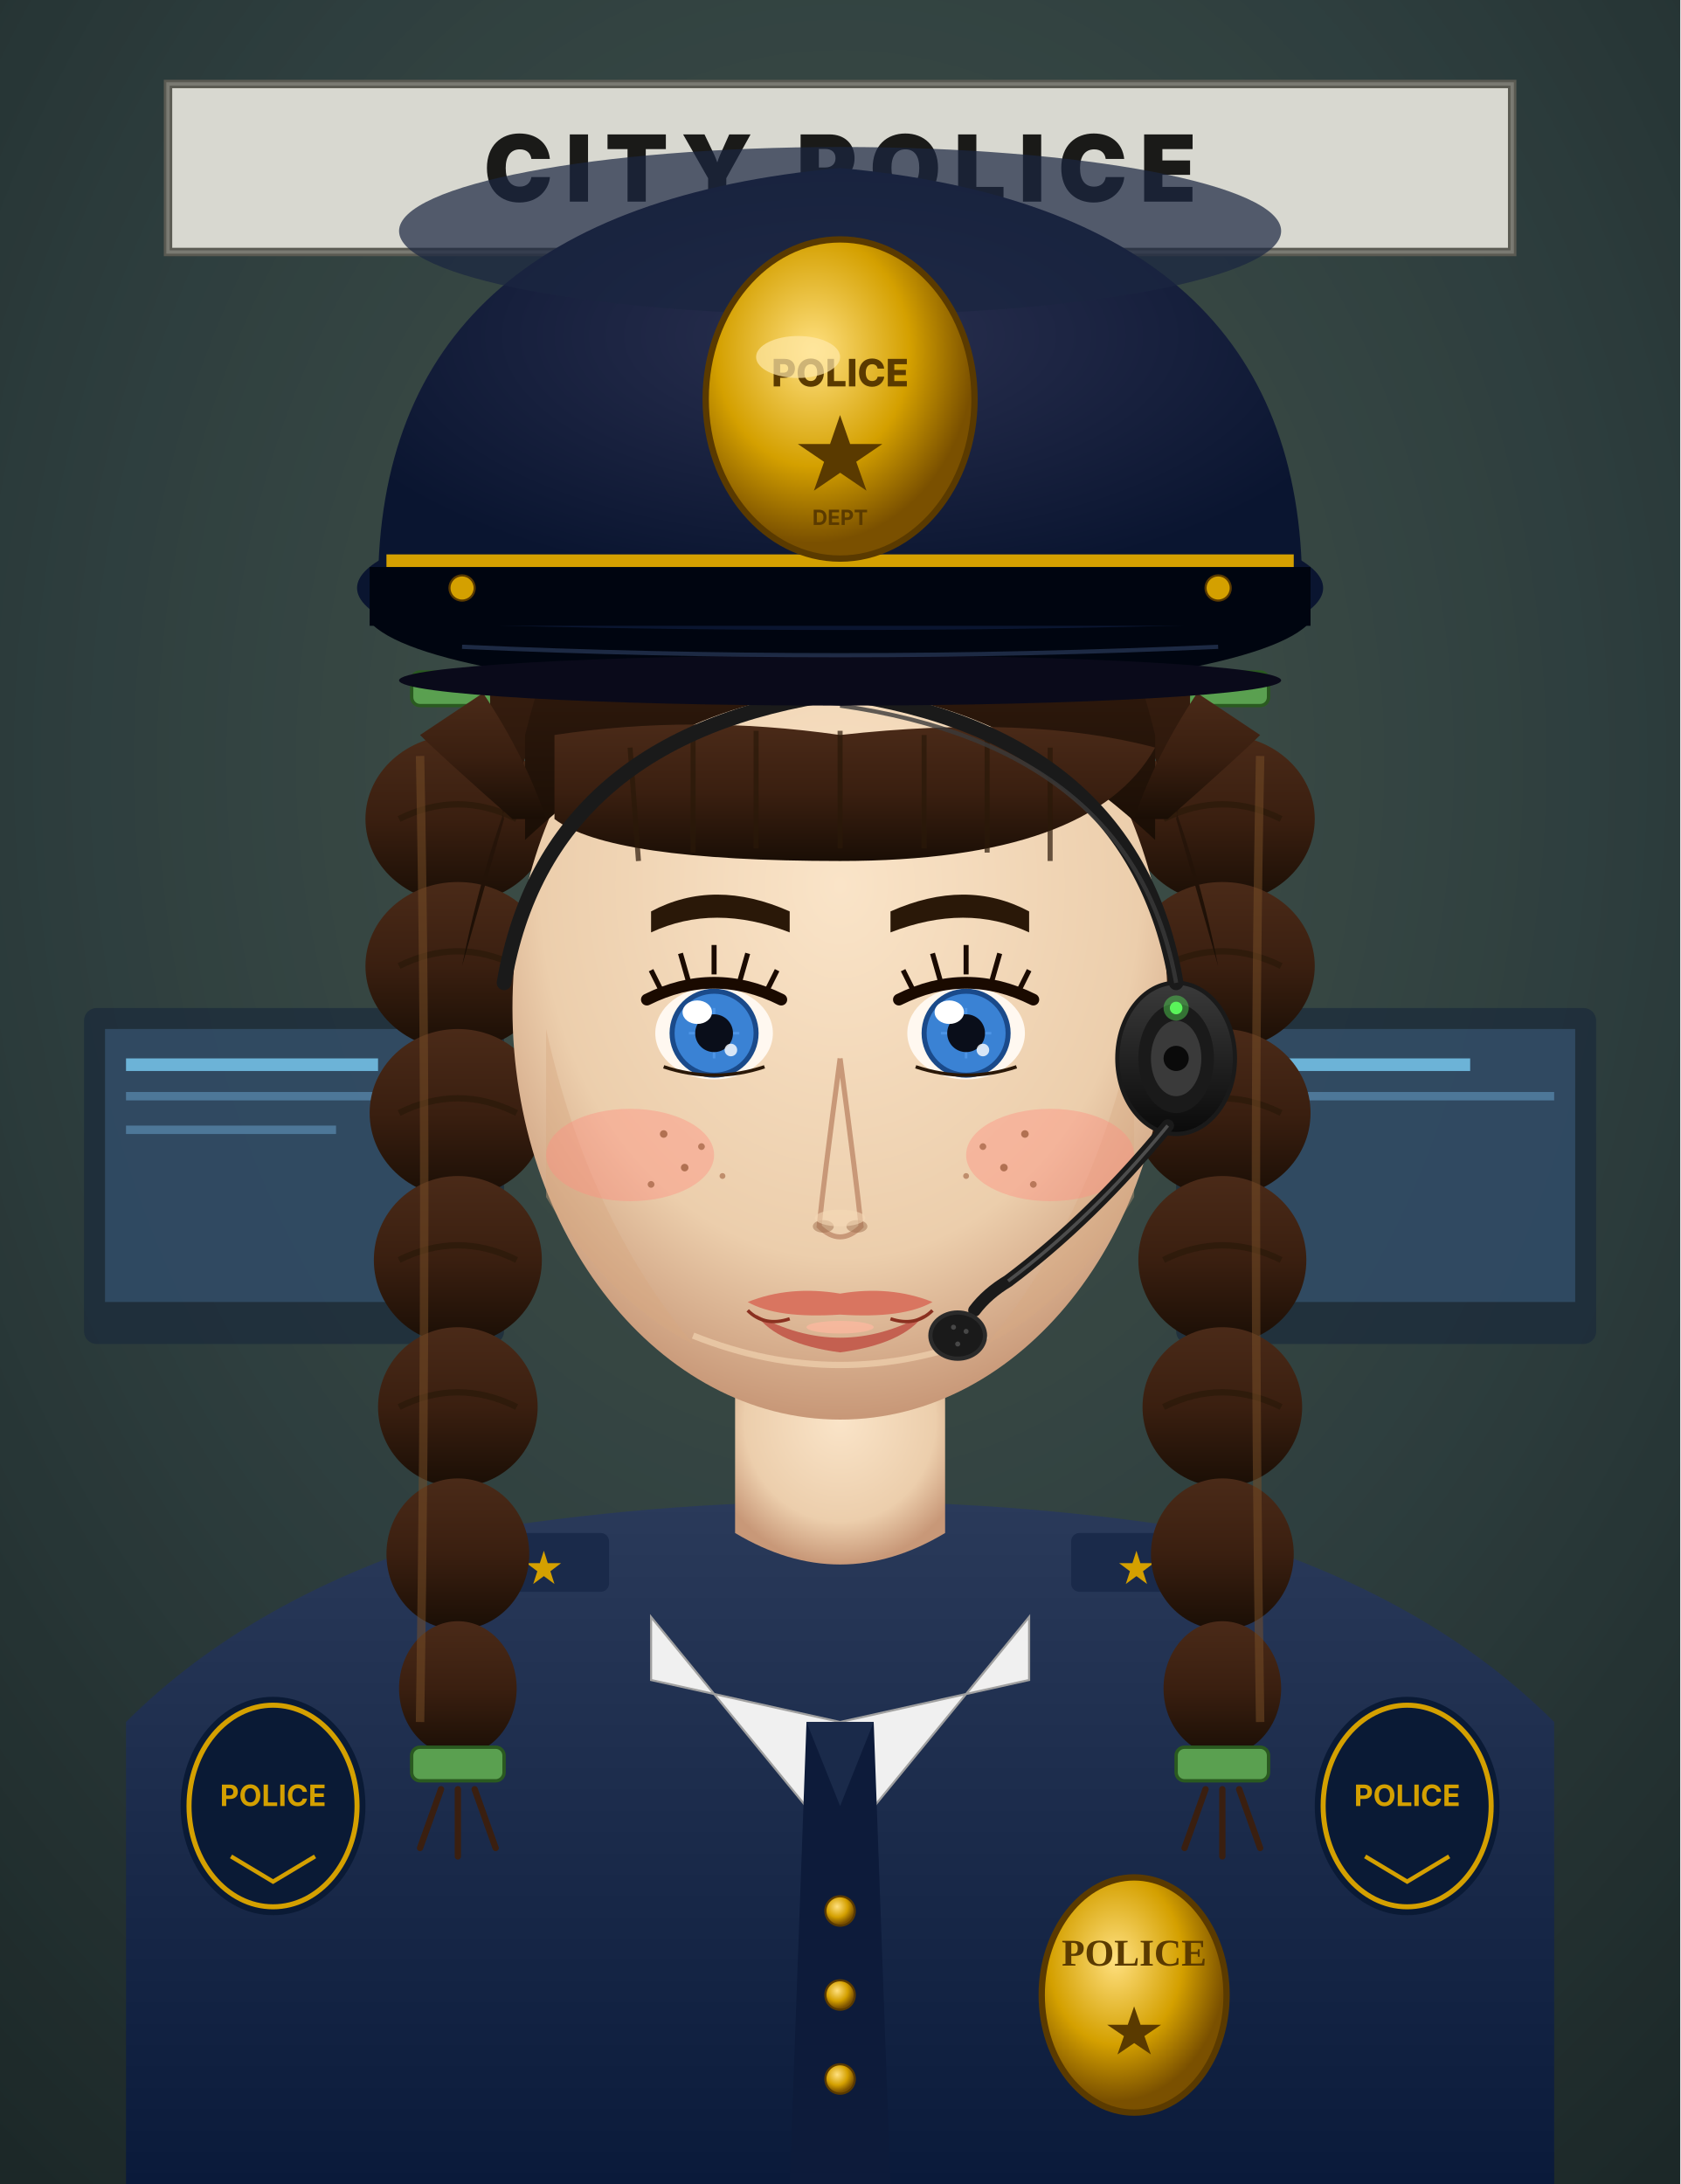
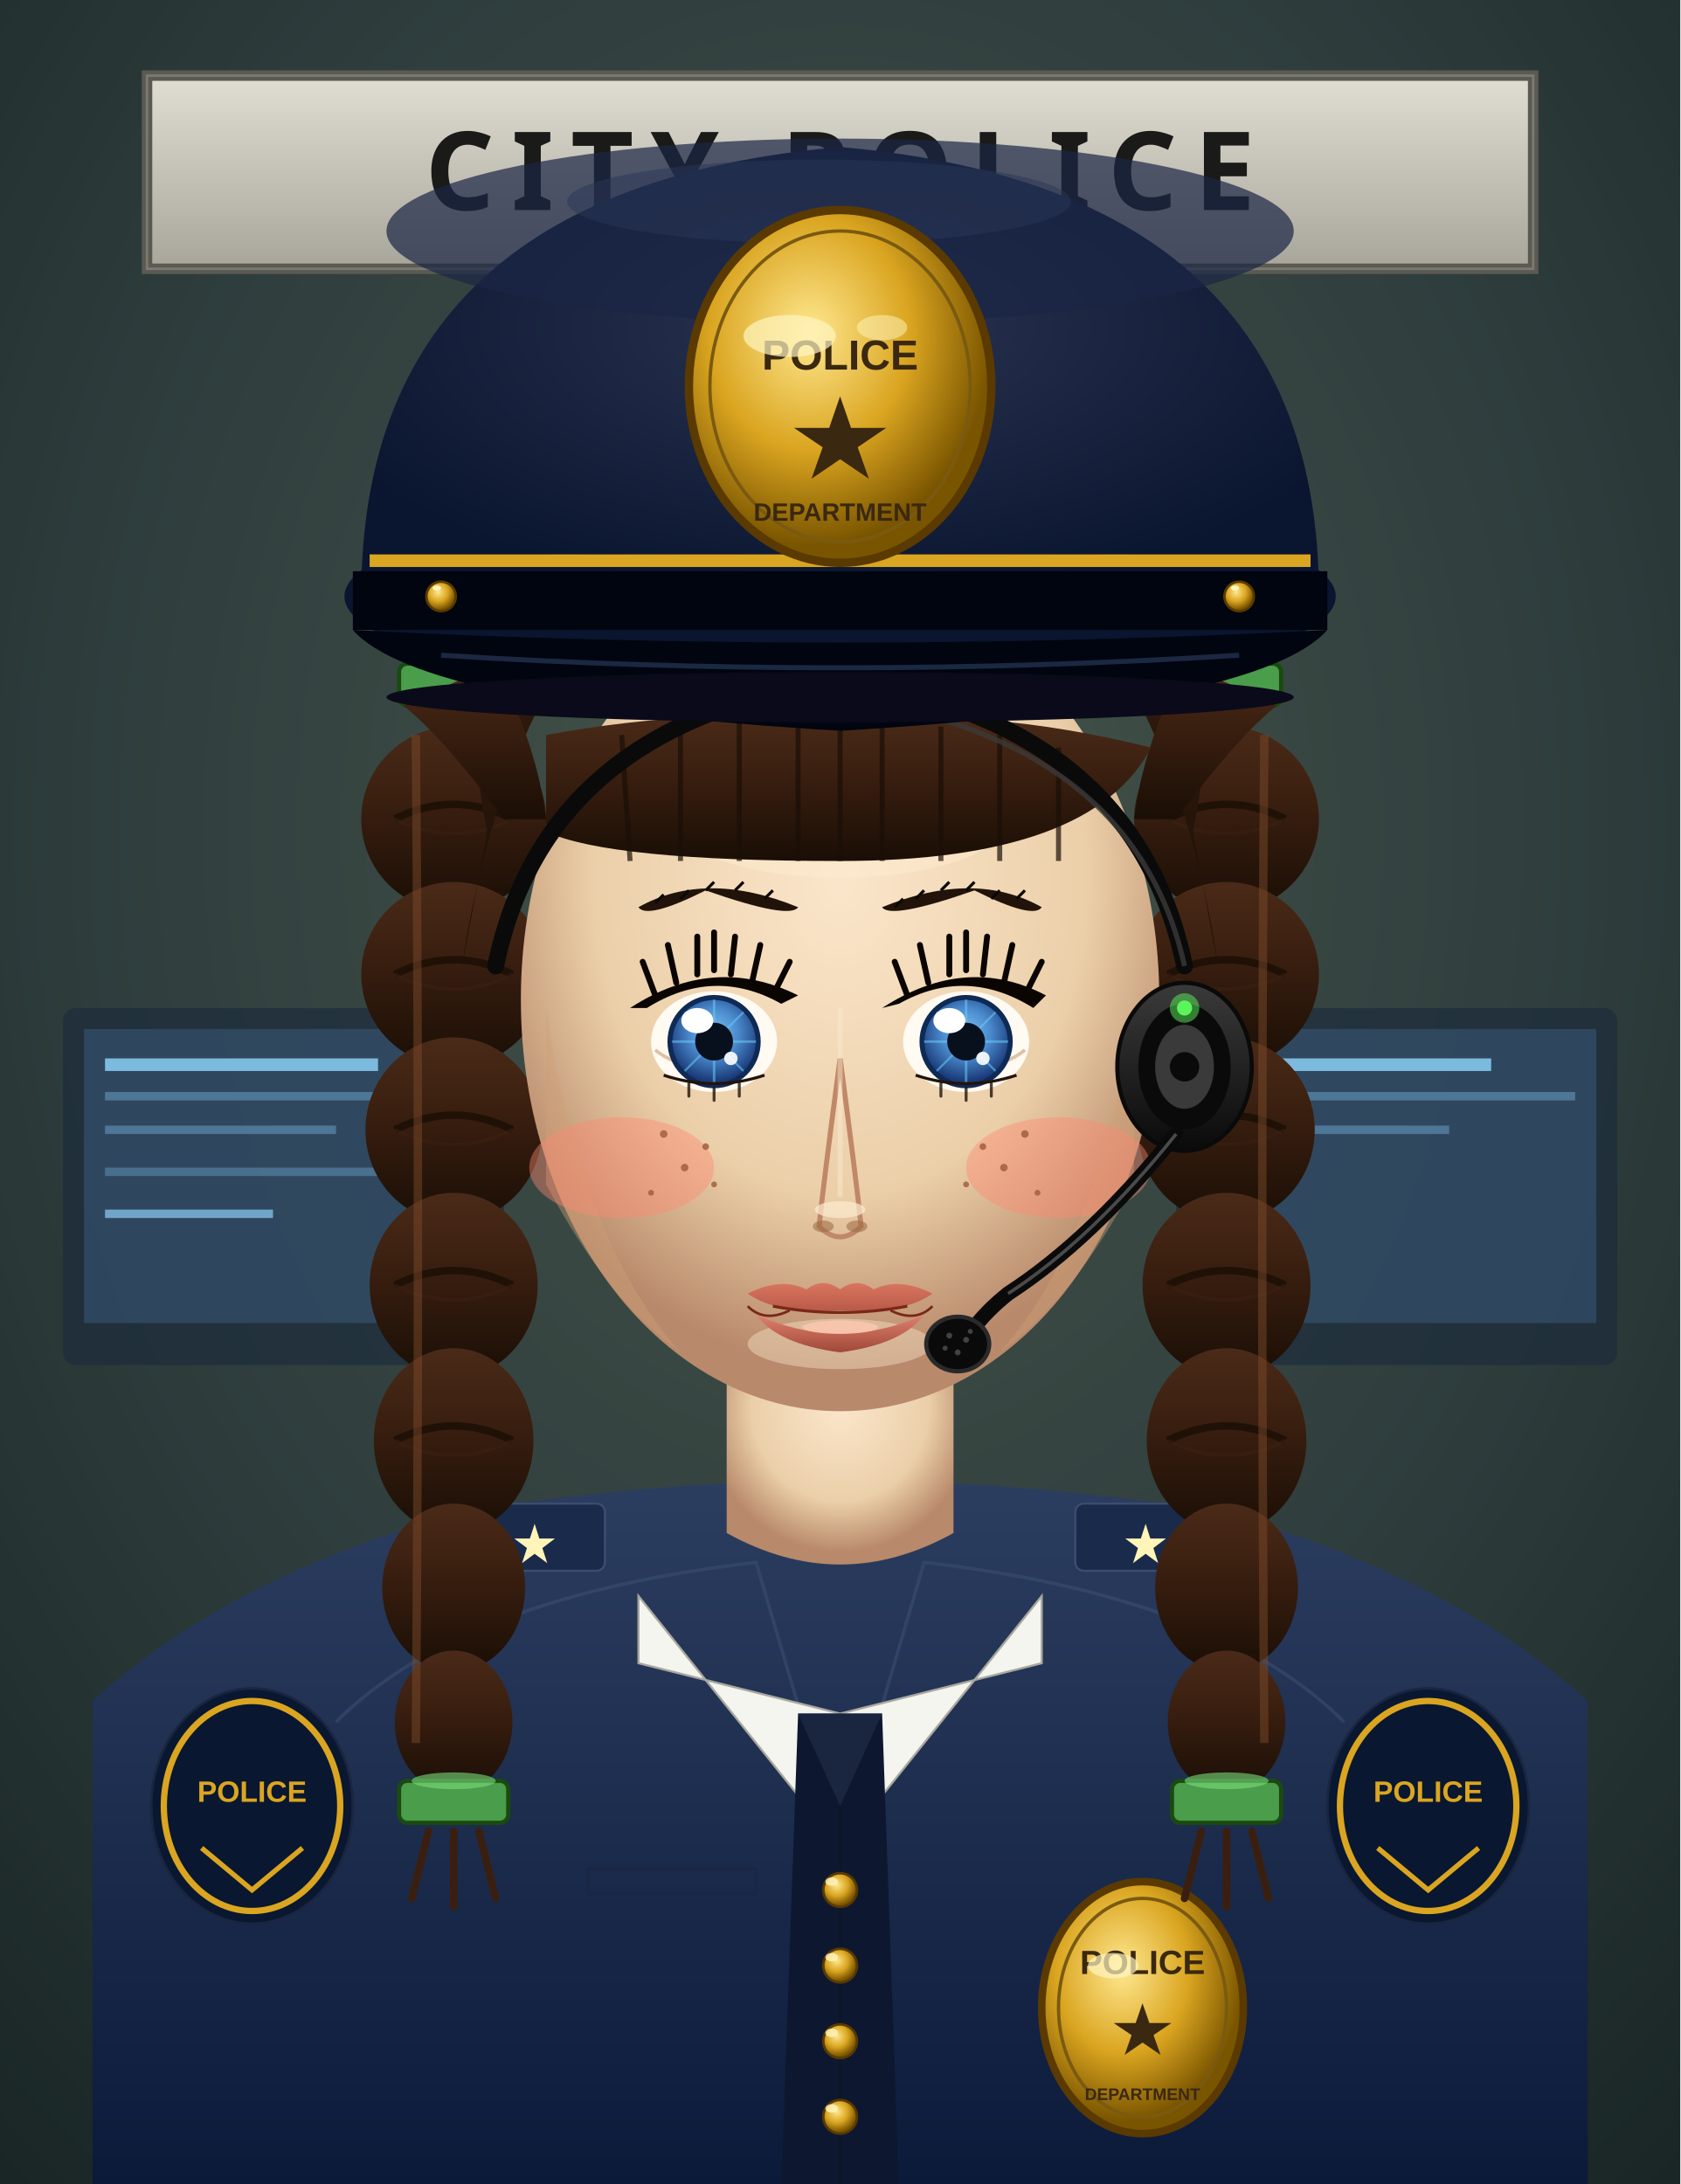
<svg xmlns="http://www.w3.org/2000/svg" viewBox="0 0 400 520" preserveAspectRatio="xMidYMid meet">
  <defs>
-     <radialGradient id="bgHayun" cx="50%" cy="35%" r="80%">
-       <stop offset="0%" stop-color="#4a5a4a" />
-       <stop offset="55%" stop-color="#2a3a3a" />
-       <stop offset="100%" stop-color="#101a1a" />
-     </radialGradient>
-     <radialGradient id="skinHayun" cx="50%" cy="35%" r="65%">
-       <stop offset="0%" stop-color="#fae4c8" />
-       <stop offset="70%" stop-color="#ecceac" />
-       <stop offset="100%" stop-color="#c89878" />
-     </radialGradient>
-     <linearGradient id="hairHayun" x1="0" y1="0" x2="0" y2="1">
+     <radialGradient id="bg" cx="50%" cy="38%" r="80%">
+       <stop offset="0%" stop-color="#4a584a" />
+       <stop offset="55%" stop-color="#2a3838" />
+       <stop offset="100%" stop-color="#0e1818" />
+     </radialGradient>
+     <linearGradient id="signGrad" x1="0" y1="0" x2="0" y2="1">
+       <stop offset="0%" stop-color="#e0ddd2" />
+       <stop offset="100%" stop-color="#a8a59a" />
+     </linearGradient>
+     <radialGradient id="skin" cx="50%" cy="35%" r="60%">
+       <stop offset="0%" stop-color="#fbe6cb" />
+       <stop offset="65%" stop-color="#ebcfa9" />
+       <stop offset="100%" stop-color="#b8896a" />
+     </radialGradient>
+     <linearGradient id="hair" x1="0" y1="0" x2="0" y2="1">
      <stop offset="0%" stop-color="#4a2a18" />
-       <stop offset="50%" stop-color="#3a1f10" />
+       <stop offset="40%" stop-color="#3a1f10" />
      <stop offset="100%" stop-color="#1a0e05" />
    </linearGradient>
-     <linearGradient id="hairHiH" x1="0" y1="0" x2="0" y2="1">
-       <stop offset="0%" stop-color="#8a5a28" stop-opacity="0.8" />
+     <radialGradient id="hairShine" cx="50%" cy="20%" r="50%">
+       <stop offset="0%" stop-color="#8a5028" stop-opacity="0.85" />
      <stop offset="100%" stop-color="#4a2a18" stop-opacity="0" />
-     </linearGradient>
-     <linearGradient id="uniformHayun" x1="0" y1="0" x2="0" y2="1">
-       <stop offset="0%" stop-color="#2a3a5a" />
-       <stop offset="100%" stop-color="#0a1a3a" />
-     </linearGradient>
-     <radialGradient id="capHayun" cx="50%" cy="40%" r="60%">
-       <stop offset="0%" stop-color="#2a3050" />
+     </radialGradient>
+     <linearGradient id="uniform" x1="0" y1="0" x2="0" y2="1">
+       <stop offset="0%" stop-color="#2c3e60" />
+       <stop offset="100%" stop-color="#0c1a3a" />
+     </linearGradient>
+     <radialGradient id="cap" cx="50%" cy="40%" r="60%">
+       <stop offset="0%" stop-color="#2a3450" />
      <stop offset="100%" stop-color="#0a1530" />
    </radialGradient>
-     <radialGradient id="goldBadgeH" cx="40%" cy="35%" r="60%">
-       <stop offset="0%" stop-color="#ffe080" />
-       <stop offset="60%" stop-color="#d4a000" />
-       <stop offset="100%" stop-color="#7a5000" />
-     </radialGradient>
-     <linearGradient id="headsetGrad" x1="0" y1="0" x2="0" y2="1">
+     <radialGradient id="gold" cx="40%" cy="35%" r="60%">
+       <stop offset="0%" stop-color="#ffe890" />
+       <stop offset="55%" stop-color="#daa520" />
+       <stop offset="100%" stop-color="#7a5500" />
+     </radialGradient>
+     <radialGradient id="irisBlue" cx="50%" cy="40%" r="55%">
+       <stop offset="0%" stop-color="#7ac0f0" />
+       <stop offset="50%" stop-color="#4a8acd" />
+       <stop offset="100%" stop-color="#1a3a78" />
+     </radialGradient>
+     <linearGradient id="lipUpper" x1="0" y1="0" x2="0" y2="1">
+       <stop offset="0%" stop-color="#d97560" />
+       <stop offset="100%" stop-color="#b85a48" />
+     </linearGradient>
+     <linearGradient id="lipLower" x1="0" y1="0" x2="0" y2="1">
+       <stop offset="0%" stop-color="#e08070" />
+       <stop offset="100%" stop-color="#a04838" />
+     </linearGradient>
+     <linearGradient id="headset" x1="0" y1="0" x2="0" y2="1">
      <stop offset="0%" stop-color="#3a3a3a" />
      <stop offset="100%" stop-color="#0a0a0a" />
    </linearGradient>
  </defs>
-   <rect width="400" height="520" fill="url(#bgHayun)" />
-   <rect x="0" y="0" width="400" height="520" fill="#3a4a4a" opacity="0.3" />
-   <rect x="40" y="20" width="320" height="40" fill="#d8d8d0" stroke="#5a5a52" stroke-width="2" />
-   <rect x="40" y="20" width="320" height="40" fill="none" stroke="#7a7a72" stroke-width="0.8" />
-   <text x="200" y="48" text-anchor="middle" font-family="Inter, sans-serif" font-size="22" font-weight="900" fill="#1a1a18" letter-spacing="3">CITY POLICE</text>
-   <rect x="20" y="240" width="100" height="80" fill="#1a2a3a" rx="3" opacity="0.7" />
-   <rect x="25" y="245" width="90" height="65" fill="#3a5a7a" opacity="0.6" />
-   <rect x="30" y="252" width="60" height="3" fill="#7acdf5" opacity="0.8" />
-   <rect x="30" y="260" width="80" height="2" fill="#5a8aaf" opacity="0.7" />
-   <rect x="30" y="268" width="50" height="2" fill="#5a8aaf" opacity="0.7" />
-   <rect x="280" y="240" width="100" height="80" fill="#1a2a3a" rx="3" opacity="0.7" />
-   <rect x="285" y="245" width="90" height="65" fill="#3a5a7a" opacity="0.6" />
-   <rect x="290" y="252" width="60" height="3" fill="#7acdf5" opacity="0.8" />
-   <rect x="290" y="260" width="80" height="2" fill="#5a8aaf" opacity="0.7" />
-   <path d="M 30 520 L 30 410 Q 60 380, 110 365 Q 200 350, 290 365 Q 340 380, 370 410 L 370 520 Z" fill="url(#uniformHayun)" />
-   <ellipse cx="65" cy="430" rx="22" ry="26" fill="#0a1a35" />
-   <ellipse cx="65" cy="430" rx="20" ry="24" fill="none" stroke="#d4a000" stroke-width="1.2" />
-   <text x="65" y="430" text-anchor="middle" font-family="Inter, sans-serif" font-size="7" font-weight="700" fill="#d4a000">POLICE</text>
-   <path d="M 55 442 L 65 448 L 75 442" stroke="#d4a000" stroke-width="1" fill="none" />
-   <ellipse cx="335" cy="430" rx="22" ry="26" fill="#0a1a35" />
-   <ellipse cx="335" cy="430" rx="20" ry="24" fill="none" stroke="#d4a000" stroke-width="1.2" />
-   <text x="335" y="430" text-anchor="middle" font-family="Inter, sans-serif" font-size="7" font-weight="700" fill="#d4a000">POLICE</text>
-   <path d="M 325 442 L 335 448 L 345 442" stroke="#d4a000" stroke-width="1" fill="none" />
-   <rect x="105" y="365" width="40" height="14" fill="#1a2a4a" rx="2" />
-   <text x="125" y="377" text-anchor="middle" font-size="11" fill="#d4a000">★★</text>
-   <rect x="255" y="365" width="40" height="14" fill="#1a2a4a" rx="2" />
-   <text x="275" y="377" text-anchor="middle" font-size="11" fill="#d4a000">★★</text>
-   <path d="M 155 385 L 200 440 L 245 385 L 245 400 L 200 410 L 155 400 Z" fill="#f0f0f0" stroke="#a0a0a0" stroke-width="0.5" />
-   <path d="M 192 410 L 188 520 L 212 520 L 208 410 Z" fill="#0d1b3a" />
-   <path d="M 192 410 L 200 430 L 208 410 Z" fill="#1a2a4a" />
-   <ellipse cx="270" cy="475" rx="22" ry="28" fill="url(#goldBadgeH)" stroke="#5a3a00" stroke-width="1.5" />
-   <text x="270" y="468" text-anchor="middle" font-size="9" font-weight="800" fill="#5a3a00">POLICE</text>
-   <text x="270" y="488" text-anchor="middle" font-size="14" font-weight="900" fill="#5a3a00">★</text>
-   <circle cx="200" cy="455" r="3.5" fill="url(#goldBadgeH)" stroke="#5a3a00" stroke-width="0.5" />
-   <circle cx="200" cy="475" r="3.5" fill="url(#goldBadgeH)" stroke="#5a3a00" stroke-width="0.5" />
-   <circle cx="200" cy="495" r="3.5" fill="url(#goldBadgeH)" stroke="#5a3a00" stroke-width="0.5" />
-   <rect x="98" y="160" width="22" height="8" fill="#5aa050" stroke="#2a5a20" stroke-width="0.8" rx="2" />
+   <rect width="400" height="520" fill="url(#bg)" />
+   <rect width="400" height="520" fill="#3a4a4a" opacity="0.25" />
+   <rect x="35" y="18" width="330" height="46" fill="url(#signGrad)" stroke="#5a5a52" stroke-width="2.5" />
+   <rect x="35" y="18" width="330" height="46" fill="none" stroke="#7a7a72" stroke-width="0.6" />
+   <text x="200" y="50" text-anchor="middle" font-family="Arial Black, sans-serif" font-size="26" font-weight="900" fill="#1a1a18" letter-spacing="4">CITY POLICE</text>
+   <rect x="15" y="240" width="105" height="85" fill="#1a2a3a" rx="3" opacity="0.65" />
+   <rect x="20" y="245" width="95" height="70" fill="#3a5a7a" opacity="0.55" />
+   <rect x="25" y="252" width="65" height="3" fill="#8acef5" opacity="0.85" />
+   <rect x="25" y="260" width="85" height="2" fill="#5a8aaf" opacity="0.7" />
+   <rect x="25" y="268" width="55" height="2" fill="#5a8aaf" opacity="0.7" />
+   <rect x="25" y="278" width="75" height="2" fill="#5a8aaf" opacity="0.6" />
+   <rect x="25" y="288" width="40" height="2" fill="#8acef5" opacity="0.7" />
+   <rect x="280" y="240" width="105" height="85" fill="#1a2a3a" rx="3" opacity="0.65" />
+   <rect x="285" y="245" width="95" height="70" fill="#3a5a7a" opacity="0.55" />
+   <rect x="290" y="252" width="65" height="3" fill="#8acef5" opacity="0.85" />
+   <rect x="290" y="260" width="85" height="2" fill="#5a8aaf" opacity="0.7" />
+   <rect x="290" y="268" width="55" height="2" fill="#5a8aaf" opacity="0.7" />
+   <path d="M 22 520 L 22 405 Q 55 375, 110 360 Q 200 345, 290 360 Q 345 375, 378 405 L 378 520 Z" fill="url(#uniform)" />
+   <path d="M 80 410 Q 110 380, 180 372 L 200 440 L 220 372 Q 290 380, 320 410" fill="none" stroke="#3a4d70" stroke-width="0.8" opacity="0.6" />
+   <rect x="100" y="358" width="44" height="16" fill="#1a2a4a" rx="2" stroke="#3a4d70" stroke-width="0.5" />
+   <text x="122" y="372" text-anchor="middle" font-size="13" fill="#fff5b8">★★</text>
+   <rect x="256" y="358" width="44" height="16" fill="#1a2a4a" rx="2" stroke="#3a4d70" stroke-width="0.5" />
+   <text x="278" y="372" text-anchor="middle" font-size="13" fill="#fff5b8">★★</text>
+   <ellipse cx="60" cy="430" rx="24" ry="28" fill="#0a1730" stroke="#1a2540" stroke-width="0.6" />
+   <ellipse cx="60" cy="430" rx="21" ry="25" fill="none" stroke="#daa520" stroke-width="1.5" />
+   <text x="60" y="429" text-anchor="middle" font-family="Arial, sans-serif" font-size="7" font-weight="800" fill="#daa520">POLICE</text>
+   <path d="M 48 440 L 60 450 L 72 440" stroke="#daa520" stroke-width="1.2" fill="none" />
+   <ellipse cx="340" cy="430" rx="24" ry="28" fill="#0a1730" stroke="#1a2540" stroke-width="0.6" />
+   <ellipse cx="340" cy="430" rx="21" ry="25" fill="none" stroke="#daa520" stroke-width="1.5" />
+   <text x="340" y="429" text-anchor="middle" font-family="Arial, sans-serif" font-size="7" font-weight="800" fill="#daa520">POLICE</text>
+   <path d="M 328 440 L 340 450 L 352 440" stroke="#daa520" stroke-width="1.2" fill="none" />
+   <path d="M 152 380 L 200 440 L 248 380 L 248 396 L 200 408 L 152 396 Z" fill="#f5f5f0" stroke="#a8a8a0" stroke-width="0.5" />
+   <path d="M 190 408 L 186 520 L 214 520 L 210 408 Z" fill="#0d1830" />
+   <path d="M 190 408 L 200 430 L 210 408 Z" fill="#1a2540" />
+   <line x1="200" y1="430" x2="200" y2="520" stroke="#0a1525" stroke-width="0.6" opacity="0.7" />
+   <ellipse cx="272" cy="478" rx="24" ry="30" fill="url(#gold)" stroke="#5a3a00" stroke-width="1.8" />
+   <ellipse cx="272" cy="478" rx="20" ry="26" fill="none" stroke="#7a5a10" stroke-width="0.8" />
+   <text x="272" y="470" text-anchor="middle" font-family="Arial, sans-serif" font-size="8" font-weight="900" fill="#3a2810">POLICE</text>
+   <text x="272" y="488" text-anchor="middle" font-size="15" font-weight="900" fill="#3a2810">★</text>
+   <text x="272" y="500" text-anchor="middle" font-family="Arial, sans-serif" font-size="4" font-weight="700" fill="#3a2810">DEPARTMENT</text>
+   <ellipse cx="265" cy="468" rx="6" ry="3" fill="#fff5c0" opacity="0.7" />
+   <circle cx="200" cy="450" r="4" fill="url(#gold)" stroke="#5a3a00" stroke-width="0.6" />
+   <circle cx="200" cy="468" r="4" fill="url(#gold)" stroke="#5a3a00" stroke-width="0.6" />
+   <circle cx="200" cy="486" r="4" fill="url(#gold)" stroke="#5a3a00" stroke-width="0.6" />
+   <circle cx="200" cy="504" r="4" fill="url(#gold)" stroke="#5a3a00" stroke-width="0.6" />
+   <ellipse cx="198" cy="448" rx="1.5" ry="1" fill="#fff5c0" opacity="0.8" />
+   <ellipse cx="198" cy="466" rx="1.5" ry="1" fill="#fff5c0" opacity="0.8" />
+   <ellipse cx="198" cy="484" rx="1.5" ry="1" fill="#fff5c0" opacity="0.8" />
+   <ellipse cx="198" cy="502" rx="1.5" ry="1" fill="#fff5c0" opacity="0.8" />
+   <rect x="140" y="445" width="40" height="6" fill="none" stroke="#1a2540" stroke-width="0.8" opacity="0.6" />
+   <rect x="95" y="158" width="26" height="10" fill="#4a9d4a" stroke="#1a4a10" stroke-width="1" rx="2" />
+   <ellipse cx="108" cy="158" rx="10" ry="2" fill="#7adc7a" opacity="0.6" />
  <g>
-     <ellipse cx="109" cy="195" rx="22" ry="20" fill="url(#hairHayun)" />
-     <path d="M 95 195 Q 109 188, 123 195" stroke="#2a1808" stroke-width="1.5" fill="none" opacity="0.7" />
-     <ellipse cx="109" cy="230" rx="22" ry="20" fill="url(#hairHayun)" />
-     <path d="M 95 230 Q 109 223, 123 230" stroke="#2a1808" stroke-width="1.5" fill="none" opacity="0.7" />
-     <ellipse cx="109" cy="265" rx="21" ry="20" fill="url(#hairHayun)" />
-     <path d="M 95 265 Q 109 258, 123 265" stroke="#2a1808" stroke-width="1.5" fill="none" opacity="0.7" />
-     <ellipse cx="109" cy="300" rx="20" ry="20" fill="url(#hairHayun)" />
-     <path d="M 95 300 Q 109 293, 123 300" stroke="#2a1808" stroke-width="1.5" fill="none" opacity="0.7" />
-     <ellipse cx="109" cy="335" rx="19" ry="19" fill="url(#hairHayun)" />
-     <path d="M 95 335 Q 109 328, 123 335" stroke="#2a1808" stroke-width="1.5" fill="none" opacity="0.7" />
-     <ellipse cx="109" cy="370" rx="17" ry="18" fill="url(#hairHayun)" />
-     <ellipse cx="109" cy="402" rx="14" ry="16" fill="url(#hairHayun)" />
-   </g>
-   <path d="M 100 180 Q 102 280, 100 410" stroke="#7a5028" stroke-width="2" fill="none" opacity="0.5" />
-   <rect x="98" y="416" width="22" height="8" fill="#5aa050" stroke="#2a5a20" stroke-width="0.8" rx="2" />
-   <path d="M 105 426 L 100 440 M 109 426 L 109 442 M 113 426 L 118 440" stroke="#3a1f10" stroke-width="1.5" stroke-linecap="round" />
-   <rect x="280" y="160" width="22" height="8" fill="#5aa050" stroke="#2a5a20" stroke-width="0.8" rx="2" />
+     <ellipse cx="108" cy="195" rx="22" ry="22" fill="url(#hair)" />
+     <path d="M 94 195 Q 108 188, 122 195" stroke="#1a0e05" stroke-width="1.8" fill="none" opacity="0.8" />
+     <path d="M 94 195 Q 108 202, 122 195" stroke="#3a1f10" stroke-width="0.8" fill="none" opacity="0.6" />
+     <ellipse cx="108" cy="232" rx="22" ry="22" fill="url(#hair)" />
+     <path d="M 94 232 Q 108 225, 122 232" stroke="#1a0e05" stroke-width="1.8" fill="none" opacity="0.8" />
+     <path d="M 94 232 Q 108 239, 122 232" stroke="#3a1f10" stroke-width="0.8" fill="none" opacity="0.6" />
+     <ellipse cx="108" cy="269" rx="21" ry="22" fill="url(#hair)" />
+     <path d="M 94 269 Q 108 262, 122 269" stroke="#1a0e05" stroke-width="1.8" fill="none" opacity="0.8" />
+     <path d="M 94 269 Q 108 276, 122 269" stroke="#3a1f10" stroke-width="0.8" fill="none" opacity="0.6" />
+     <ellipse cx="108" cy="306" rx="20" ry="22" fill="url(#hair)" />
+     <path d="M 94 306 Q 108 299, 122 306" stroke="#1a0e05" stroke-width="1.8" fill="none" opacity="0.8" />
+     <path d="M 94 306 Q 108 313, 122 306" stroke="#3a1f10" stroke-width="0.8" fill="none" opacity="0.6" />
+     <ellipse cx="108" cy="343" rx="19" ry="22" fill="url(#hair)" />
+     <path d="M 94 343 Q 108 336, 122 343" stroke="#1a0e05" stroke-width="1.8" fill="none" opacity="0.8" />
+     <path d="M 94 343 Q 108 350, 122 343" stroke="#3a1f10" stroke-width="0.8" fill="none" opacity="0.6" />
+     <ellipse cx="108" cy="378" rx="17" ry="20" fill="url(#hair)" />
+     <ellipse cx="108" cy="410" rx="14" ry="17" fill="url(#hair)" />
+   </g>
+   <path d="M 99 175 Q 100 290, 99 415" stroke="#7a4a28" stroke-width="2" fill="none" opacity="0.5" />
+   <rect x="95" y="424" width="26" height="10" fill="#4a9d4a" stroke="#1a4a10" stroke-width="1" rx="2" />
+   <ellipse cx="108" cy="424" rx="10" ry="2" fill="#7adc7a" opacity="0.6" />
+   <path d="M 102 436 L 98 452 M 108 436 L 108 454 M 114 436 L 118 452" stroke="#3a1f10" stroke-width="1.8" stroke-linecap="round" />
+   <rect x="279" y="158" width="26" height="10" fill="#4a9d4a" stroke="#1a4a10" stroke-width="1" rx="2" />
+   <ellipse cx="292" cy="158" rx="10" ry="2" fill="#7adc7a" opacity="0.6" />
  <g>
-     <ellipse cx="291" cy="195" rx="22" ry="20" fill="url(#hairHayun)" />
-     <path d="M 277 195 Q 291 188, 305 195" stroke="#2a1808" stroke-width="1.5" fill="none" opacity="0.7" />
-     <ellipse cx="291" cy="230" rx="22" ry="20" fill="url(#hairHayun)" />
-     <path d="M 277 230 Q 291 223, 305 230" stroke="#2a1808" stroke-width="1.5" fill="none" opacity="0.7" />
-     <ellipse cx="291" cy="265" rx="21" ry="20" fill="url(#hairHayun)" />
-     <path d="M 277 265 Q 291 258, 305 265" stroke="#2a1808" stroke-width="1.5" fill="none" opacity="0.7" />
-     <ellipse cx="291" cy="300" rx="20" ry="20" fill="url(#hairHayun)" />
-     <path d="M 277 300 Q 291 293, 305 300" stroke="#2a1808" stroke-width="1.5" fill="none" opacity="0.7" />
-     <ellipse cx="291" cy="335" rx="19" ry="19" fill="url(#hairHayun)" />
-     <path d="M 277 335 Q 291 328, 305 335" stroke="#2a1808" stroke-width="1.5" fill="none" opacity="0.7" />
-     <ellipse cx="291" cy="370" rx="17" ry="18" fill="url(#hairHayun)" />
-     <ellipse cx="291" cy="402" rx="14" ry="16" fill="url(#hairHayun)" />
-   </g>
-   <path d="M 300 180 Q 298 280, 300 410" stroke="#7a5028" stroke-width="2" fill="none" opacity="0.5" />
-   <rect x="280" y="416" width="22" height="8" fill="#5aa050" stroke="#2a5a20" stroke-width="0.8" rx="2" />
-   <path d="M 287 426 L 282 440 M 291 426 L 291 442 M 295 426 L 300 440" stroke="#3a1f10" stroke-width="1.5" stroke-linecap="round" />
-   <path d="M 175 320 L 175 365 Q 200 380, 225 365 L 225 320 Z" fill="url(#skinHayun)" />
-   <ellipse cx="200" cy="330" rx="22" ry="6" fill="#c08868" opacity="0.4" />
-   <ellipse cx="200" cy="240" rx="78" ry="98" fill="url(#skinHayun)" />
-   <path d="M 130 245 Q 140 290, 165 320 Q 145 310, 130 285 Z" fill="#d8a880" opacity="0.4" />
-   <path d="M 270 245 Q 260 290, 235 320 Q 255 310, 270 285 Z" fill="#d8a880" opacity="0.35" />
-   <path d="M 165 318 Q 200 332, 235 318" stroke="#f5d8b5" stroke-width="1.5" fill="none" opacity="0.6" />
-   <path d="M 120 195 Q 100 100, 200 75 Q 300 100, 280 195 L 290 230 Q 270 130, 200 110 Q 130 130, 110 230 Z" fill="url(#hairHayun)" />
-   <path d="M 125 175 Q 145 95, 200 78 Q 255 95, 275 175 L 275 200 Q 200 130, 125 200 Z" fill="url(#hairHayun)" />
-   <path d="M 122 195 Q 105 180, 100 175 L 115 165 Q 125 180, 130 195 Z" fill="url(#hairHayun)" />
-   <path d="M 278 195 Q 295 180, 300 175 L 285 165 Q 275 180, 270 195 Z" fill="url(#hairHayun)" />
-   <path d="M 132 175 Q 165 170, 200 175 Q 245 170, 275 178 Q 260 205, 200 205 Q 145 205, 132 195 Z" fill="url(#hairHayun)" />
-   <path d="M 150 178 L 152 205" stroke="#2a1808" stroke-width="1.2" fill="none" opacity="0.7" />
-   <path d="M 165 175 L 165 203" stroke="#2a1808" stroke-width="1.2" fill="none" opacity="0.7" />
-   <path d="M 180 174 L 180 202" stroke="#2a1808" stroke-width="1.2" fill="none" opacity="0.7" />
-   <path d="M 200 174 L 200 202" stroke="#2a1808" stroke-width="1.2" fill="none" opacity="0.7" />
-   <path d="M 220 175 L 220 202" stroke="#2a1808" stroke-width="1.2" fill="none" opacity="0.7" />
-   <path d="M 235 176 L 235 203" stroke="#2a1808" stroke-width="1.2" fill="none" opacity="0.7" />
-   <path d="M 250 178 L 250 205" stroke="#2a1808" stroke-width="1.2" fill="none" opacity="0.7" />
-   <ellipse cx="175" cy="125" rx="35" ry="22" fill="url(#hairHiH)" />
-   <ellipse cx="230" cy="135" rx="28" ry="18" fill="url(#hairHiH)" opacity="0.7" />
-   <path d="M 155 217 Q 170 209, 188 217 L 188 222 Q 170 215, 155 222 Z" fill="#2a1808" />
-   <path d="M 212 217 Q 230 209, 245 217 L 245 222 Q 230 215, 212 222 Z" fill="#2a1808" />
-   <ellipse cx="170" cy="246" rx="14" ry="11" fill="#fff8f0" />
-   <ellipse cx="230" cy="246" rx="14" ry="11" fill="#fff8f0" />
-   <circle cx="170" cy="246" r="10" fill="#3a82d4" />
-   <circle cx="230" cy="246" r="10" fill="#3a82d4" />
-   <circle cx="170" cy="246" r="10" fill="none" stroke="#1a4a8a" stroke-width="1.2" />
-   <circle cx="230" cy="246" r="10" fill="none" stroke="#1a4a8a" stroke-width="1.2" />
-   <path d="M 170 240 L 170 252 M 164 246 L 176 246" stroke="#5aa2f4" stroke-width="0.6" opacity="0.6" />
-   <path d="M 230 240 L 230 252 M 224 246 L 236 246" stroke="#5aa2f4" stroke-width="0.6" opacity="0.6" />
-   <circle cx="170" cy="246" r="4.5" fill="#0a0e1a" />
-   <circle cx="230" cy="246" r="4.5" fill="#0a0e1a" />
-   <ellipse cx="166" cy="241" rx="3.5" ry="2.8" fill="#fff" />
-   <ellipse cx="226" cy="241" rx="3.5" ry="2.8" fill="#fff" />
-   <circle cx="174" cy="250" r="1.5" fill="#fff" opacity="0.8" />
-   <circle cx="234" cy="250" r="1.5" fill="#fff" opacity="0.8" />
-   <path d="M 154 238 Q 170 230, 186 238" stroke="#1a0a00" stroke-width="2.8" fill="none" stroke-linecap="round" />
-   <path d="M 214 238 Q 230 230, 246 238" stroke="#1a0a00" stroke-width="2.8" fill="none" stroke-linecap="round" />
-   <line x1="158" y1="237" x2="155" y2="231" stroke="#1a0a00" stroke-width="1.2" />
-   <line x1="164" y1="234" x2="162" y2="227" stroke="#1a0a00" stroke-width="1.2" />
-   <line x1="170" y1="232" x2="170" y2="225" stroke="#1a0a00" stroke-width="1.2" />
-   <line x1="176" y1="234" x2="178" y2="227" stroke="#1a0a00" stroke-width="1.2" />
-   <line x1="182" y1="237" x2="185" y2="231" stroke="#1a0a00" stroke-width="1.2" />
-   <line x1="218" y1="237" x2="215" y2="231" stroke="#1a0a00" stroke-width="1.2" />
-   <line x1="224" y1="234" x2="222" y2="227" stroke="#1a0a00" stroke-width="1.2" />
-   <line x1="230" y1="232" x2="230" y2="225" stroke="#1a0a00" stroke-width="1.2" />
-   <line x1="236" y1="234" x2="238" y2="227" stroke="#1a0a00" stroke-width="1.2" />
-   <line x1="242" y1="237" x2="245" y2="231" stroke="#1a0a00" stroke-width="1.2" />
-   <path d="M 158 254 Q 170 258, 182 254" stroke="#2a1808" stroke-width="0.8" fill="none" />
-   <path d="M 218 254 Q 230 258, 242 254" stroke="#2a1808" stroke-width="0.8" fill="none" />
-   <ellipse cx="150" cy="275" rx="20" ry="11" fill="#ff9080" opacity="0.42" />
-   <ellipse cx="250" cy="275" rx="20" ry="11" fill="#ff9080" opacity="0.42" />
-   <circle cx="158" cy="270" r="0.9" fill="#a06040" opacity="0.8" />
-   <circle cx="163" cy="278" r="0.9" fill="#a06040" opacity="0.8" />
-   <circle cx="167" cy="273" r="0.8" fill="#a06040" opacity="0.7" />
-   <circle cx="155" cy="282" r="0.8" fill="#a06040" opacity="0.7" />
-   <circle cx="172" cy="280" r="0.7" fill="#a06040" opacity="0.6" />
-   <circle cx="244" cy="270" r="0.9" fill="#a06040" opacity="0.8" />
-   <circle cx="239" cy="278" r="0.9" fill="#a06040" opacity="0.8" />
-   <circle cx="234" cy="273" r="0.8" fill="#a06040" opacity="0.7" />
-   <circle cx="246" cy="282" r="0.8" fill="#a06040" opacity="0.7" />
-   <circle cx="230" cy="280" r="0.7" fill="#a06040" opacity="0.6" />
-   <path d="M 200 252 Q 196 282, 195 292 Q 200 297, 205 292 Q 204 282, 200 252" fill="none" stroke="#c89878" stroke-width="1.2" />
-   <ellipse cx="196" cy="292" rx="2.5" ry="1.5" fill="#a07050" opacity="0.5" />
-   <ellipse cx="204" cy="292" rx="2.5" ry="1.5" fill="#a07050" opacity="0.5" />
-   <ellipse cx="200" cy="290" rx="6" ry="2" fill="#f5d8b5" opacity="0.6" />
-   <path d="M 178 310 Q 188 306, 200 308 Q 212 306, 222 310 Q 215 314, 200 313 Q 185 314, 178 310 Z" fill="#d97560" />
-   <path d="M 180 313 Q 200 324, 220 313 Q 215 320, 200 322 Q 185 320, 180 313 Z" fill="#c46050" />
-   <ellipse cx="200" cy="316" rx="8" ry="1.5" fill="#ffb8a0" opacity="0.7" />
-   <path d="M 178 312 Q 182 316, 188 314" stroke="#8a3020" stroke-width="0.8" fill="none" />
-   <path d="M 222 312 Q 218 316, 212 314" stroke="#8a3020" stroke-width="0.8" fill="none" />
-   <ellipse cx="280" cy="252" rx="14" ry="18" fill="url(#headsetGrad)" stroke="#1a1a1a" stroke-width="1" />
-   <ellipse cx="280" cy="252" rx="9" ry="13" fill="#1a1a1a" />
-   <ellipse cx="280" cy="252" rx="6" ry="9" fill="#3a3a3a" />
-   <circle cx="280" cy="252" r="3" fill="#0a0a0a" />
-   <path d="M 280 234 Q 270 175, 200 165 Q 130 175, 120 234" fill="none" stroke="#1a1a1a" stroke-width="3.5" stroke-linecap="round" />
-   <path d="M 280 234 Q 270 178, 200 168" fill="none" stroke="#3a3a3a" stroke-width="1" opacity="0.8" />
-   <path d="M 278 268 Q 260 290, 240 305 Q 235 308, 232 312" stroke="#1a1a1a" stroke-width="3" fill="none" stroke-linecap="round" />
-   <path d="M 278 268 Q 260 290, 240 305" stroke="#5a5a5a" stroke-width="0.8" fill="none" opacity="0.8" />
-   <ellipse cx="228" cy="318" rx="7" ry="6" fill="#2a2a2a" />
-   <ellipse cx="228" cy="318" rx="6" ry="5" fill="#1a1a1a" />
-   <circle cx="227" cy="316" r="0.6" fill="#5a5a5a" opacity="0.7" />
-   <circle cx="230" cy="317" r="0.6" fill="#5a5a5a" opacity="0.7" />
-   <circle cx="228" cy="320" r="0.6" fill="#5a5a5a" opacity="0.7" />
-   <circle cx="280" cy="240" r="1.5" fill="#5af55a" />
-   <circle cx="280" cy="240" r="3" fill="#5af55a" opacity="0.4" />
-   <ellipse cx="200" cy="140" rx="115" ry="22" fill="#0a1530" />
-   <path d="M 90 140 Q 90 50, 200 40 Q 310 50, 310 140 Z" fill="url(#capHayun)" />
-   <ellipse cx="200" cy="55" rx="105" ry="20" fill="#1a2540" opacity="0.7" />
-   <rect x="88" y="135" width="224" height="14" fill="#000510" />
-   <path d="M 88 148 Q 100 162, 200 168 Q 300 162, 312 148 Q 200 152, 88 148 Z" fill="#000510" />
-   <ellipse cx="200" cy="162" rx="105" ry="6" fill="#0a0a1a" />
-   <path d="M 110 154 Q 200 158, 290 154" stroke="#2a3a5a" stroke-width="1" fill="none" opacity="0.7" />
-   <rect x="92" y="132" width="216" height="3" fill="#d4a000" />
-   <ellipse cx="200" cy="95" rx="32" ry="38" fill="url(#goldBadgeH)" stroke="#5a3a00" stroke-width="1.5" />
-   <text x="200" y="92" text-anchor="middle" font-family="Inter, sans-serif" font-size="9" font-weight="800" fill="#5a3a00">POLICE</text>
-   <text x="200" y="115" text-anchor="middle" font-size="22" font-weight="900" fill="#5a3a00">★</text>
-   <text x="200" y="125" text-anchor="middle" font-family="Inter, sans-serif" font-size="5" font-weight="700" fill="#5a3a00">DEPT</text>
-   <ellipse cx="190" cy="85" rx="10" ry="5" fill="#ffe8a8" opacity="0.7" />
-   <circle cx="110" cy="140" r="3" fill="#d4a000" stroke="#5a3a00" stroke-width="0.5" />
-   <circle cx="290" cy="140" r="3" fill="#d4a000" stroke="#5a3a00" stroke-width="0.5" />
+     <ellipse cx="292" cy="195" rx="22" ry="22" fill="url(#hair)" />
+     <path d="M 278 195 Q 292 188, 306 195" stroke="#1a0e05" stroke-width="1.8" fill="none" opacity="0.8" />
+     <path d="M 278 195 Q 292 202, 306 195" stroke="#3a1f10" stroke-width="0.8" fill="none" opacity="0.6" />
+     <ellipse cx="292" cy="232" rx="22" ry="22" fill="url(#hair)" />
+     <path d="M 278 232 Q 292 225, 306 232" stroke="#1a0e05" stroke-width="1.8" fill="none" opacity="0.8" />
+     <path d="M 278 232 Q 292 239, 306 232" stroke="#3a1f10" stroke-width="0.8" fill="none" opacity="0.6" />
+     <ellipse cx="292" cy="269" rx="21" ry="22" fill="url(#hair)" />
+     <path d="M 278 269 Q 292 262, 306 269" stroke="#1a0e05" stroke-width="1.8" fill="none" opacity="0.8" />
+     <path d="M 278 269 Q 292 276, 306 269" stroke="#3a1f10" stroke-width="0.8" fill="none" opacity="0.6" />
+     <ellipse cx="292" cy="306" rx="20" ry="22" fill="url(#hair)" />
+     <path d="M 278 306 Q 292 299, 306 306" stroke="#1a0e05" stroke-width="1.8" fill="none" opacity="0.8" />
+     <path d="M 278 306 Q 292 313, 306 306" stroke="#3a1f10" stroke-width="0.8" fill="none" opacity="0.6" />
+     <ellipse cx="292" cy="343" rx="19" ry="22" fill="url(#hair)" />
+     <path d="M 278 343 Q 292 336, 306 343" stroke="#1a0e05" stroke-width="1.8" fill="none" opacity="0.8" />
+     <path d="M 278 343 Q 292 350, 306 343" stroke="#3a1f10" stroke-width="0.8" fill="none" opacity="0.6" />
+     <ellipse cx="292" cy="378" rx="17" ry="20" fill="url(#hair)" />
+     <ellipse cx="292" cy="410" rx="14" ry="17" fill="url(#hair)" />
+   </g>
+   <path d="M 301 175 Q 300 290, 301 415" stroke="#7a4a28" stroke-width="2" fill="none" opacity="0.5" />
+   <rect x="279" y="424" width="26" height="10" fill="#4a9d4a" stroke="#1a4a10" stroke-width="1" rx="2" />
+   <ellipse cx="292" cy="424" rx="10" ry="2" fill="#7adc7a" opacity="0.6" />
+   <path d="M 286 436 L 282 452 M 292 436 L 292 454 M 298 436 L 302 452" stroke="#3a1f10" stroke-width="1.8" stroke-linecap="round" />
+   <path d="M 173 315 L 173 365 Q 200 380, 227 365 L 227 315 Z" fill="url(#skin)" />
+   <ellipse cx="200" cy="328" rx="24" ry="6" fill="#b88865" opacity="0.4" />
+   <ellipse cx="200" cy="238" rx="76" ry="98" fill="url(#skin)" />
+   <path d="M 130 240 Q 138 295, 162 322 Q 145 310, 130 282 Z" fill="#cea076" opacity="0.4" />
+   <path d="M 270 240 Q 262 295, 238 322 Q 255 310, 270 282 Z" fill="#cea076" opacity="0.4" />
+   <ellipse cx="200" cy="195" rx="40" ry="14" fill="#fdebd0" opacity="0.5" />
+   <ellipse cx="200" cy="320" rx="22" ry="6" fill="#fdebd0" opacity="0.4" />
+   <path d="M 116 198 Q 95 95, 200 70 Q 305 95, 284 198 L 290 230 Q 275 130, 200 105 Q 125 130, 110 230 Z" fill="url(#hair)" />
+   <path d="M 120 195 Q 105 175, 96 168 L 118 158 Q 128 178, 130 195 Z" fill="url(#hair)" />
+   <path d="M 280 195 Q 295 175, 304 168 L 282 158 Q 272 178, 270 195 Z" fill="url(#hair)" />
+   <path d="M 130 175 Q 168 168, 200 172 Q 234 168, 274 178 Q 260 205, 200 205 Q 145 205, 130 198 Z" fill="url(#hair)" />
+   <g stroke="#1a0e05" stroke-width="1.2" fill="none" opacity="0.7">
+     <path d="M 148 175 L 150 205" />
+     <path d="M 162 172 L 162 205" />
+     <path d="M 176 172 L 176 205" />
+     <path d="M 190 172 L 190 205" />
+     <path d="M 200 172 L 200 205" />
+     <path d="M 210 172 L 210 205" />
+     <path d="M 224 173 L 224 205" />
+     <path d="M 238 175 L 238 205" />
+     <path d="M 252 178 L 252 205" />
+   </g>
+   <ellipse cx="170" cy="125" rx="38" ry="22" fill="url(#hairShine)" />
+   <ellipse cx="230" cy="135" rx="32" ry="18" fill="url(#hairShine)" opacity="0.7" />
+   <path d="M 152 216 Q 168 207, 190 216 Q 188 219, 168 212 Q 154 219, 152 216 Z" fill="#22130a" />
+   <path d="M 210 216 Q 232 207, 248 216 Q 246 219, 232 212 Q 212 219, 210 216 Z" fill="#22130a" />
+   <g stroke="#0a0a05" stroke-width="0.7">
+     <path d="M 156 215 L 158 213 M 162 214 L 164 212 M 168 212 L 170 210 M 175 212 L 177 210 M 182 214 L 184 212" />
+     <path d="M 213 216 L 215 214 M 218 214 L 220 212 M 224 212 L 226 210 M 230 212 L 232 210 M 236 214 L 238 212 M 242 214 L 244 212" />
+   </g>
+   <ellipse cx="170" cy="248" rx="15" ry="12" fill="#fffaf2" />
+   <ellipse cx="230" cy="248" rx="15" ry="12" fill="#fffaf2" />
+   <path d="M 156 250 Q 161 254, 168 254" stroke="#d0a888" stroke-width="0.8" fill="none" opacity="0.7" />
+   <path d="M 232 254 Q 239 254, 244 250" stroke="#d0a888" stroke-width="0.8" fill="none" opacity="0.7" />
+   <circle cx="170" cy="248" r="10.5" fill="url(#irisBlue)" />
+   <circle cx="230" cy="248" r="10.5" fill="url(#irisBlue)" />
+   <circle cx="170" cy="248" r="10.5" fill="none" stroke="#0e2a55" stroke-width="1.2" />
+   <circle cx="230" cy="248" r="10.5" fill="none" stroke="#0e2a55" stroke-width="1.2" />
+   <g opacity="0.55">
+     <line x1="170" y1="238" x2="170" y2="258" stroke="#6acbf5" stroke-width="0.6" />
+     <line x1="160" y1="248" x2="180" y2="248" stroke="#6acbf5" stroke-width="0.6" />
+     <line x1="163" y1="241" x2="177" y2="255" stroke="#6acbf5" stroke-width="0.5" />
+     <line x1="177" y1="241" x2="163" y2="255" stroke="#6acbf5" stroke-width="0.5" />
+     <line x1="230" y1="238" x2="230" y2="258" stroke="#6acbf5" stroke-width="0.6" />
+     <line x1="220" y1="248" x2="240" y2="248" stroke="#6acbf5" stroke-width="0.6" />
+     <line x1="223" y1="241" x2="237" y2="255" stroke="#6acbf5" stroke-width="0.5" />
+     <line x1="237" y1="241" x2="223" y2="255" stroke="#6acbf5" stroke-width="0.5" />
+   </g>
+   <circle cx="170" cy="248" r="4.5" fill="#08101e" />
+   <circle cx="230" cy="248" r="4.5" fill="#08101e" />
+   <ellipse cx="166" cy="243" rx="3.8" ry="3" fill="#fff" />
+   <ellipse cx="226" cy="243" rx="3.8" ry="3" fill="#fff" />
+   <circle cx="174" cy="252" r="1.6" fill="#fff" opacity="0.9" />
+   <circle cx="234" cy="252" r="1.6" fill="#fff" opacity="0.9" />
+   <path d="M 154 240 Q 170 230, 186 239 L 190 237 Q 170 227, 150 240 Z" fill="#0a0500" />
+   <path d="M 214 239 Q 230 230, 246 240 L 249 237 Q 230 227, 210 240 Z" fill="#0a0500" />
+   <g stroke="#0a0500" stroke-width="1.4" stroke-linecap="round">
+     <line x1="156" y1="237" x2="153" y2="229" />
+     <line x1="161" y1="234" x2="159" y2="225" />
+     <line x1="166" y1="232" x2="166" y2="223" />
+     <line x1="170" y1="231" x2="170" y2="222" />
+     <line x1="174" y1="232" x2="175" y2="223" />
+     <line x1="179" y1="234" x2="181" y2="225" />
+     <line x1="184" y1="237" x2="188" y2="229" />
+     <line x1="216" y1="237" x2="213" y2="229" />
+     <line x1="221" y1="234" x2="219" y2="225" />
+     <line x1="226" y1="232" x2="226" y2="223" />
+     <line x1="230" y1="231" x2="230" y2="222" />
+     <line x1="234" y1="232" x2="235" y2="223" />
+     <line x1="239" y1="234" x2="241" y2="225" />
+     <line x1="244" y1="237" x2="248" y2="229" />
+   </g>
+   <path d="M 158 256 Q 170 260, 182 256" stroke="#22130a" stroke-width="0.7" fill="none" />
+   <path d="M 218 256 Q 230 260, 242 256" stroke="#22130a" stroke-width="0.7" fill="none" />
+   <g stroke="#22130a" stroke-width="0.7" stroke-linecap="round" opacity="0.8">
+     <line x1="164" y1="258" x2="164" y2="261" />
+     <line x1="170" y1="259" x2="170" y2="262" />
+     <line x1="176" y1="258" x2="176" y2="261" />
+     <line x1="224" y1="258" x2="224" y2="261" />
+     <line x1="230" y1="259" x2="230" y2="262" />
+     <line x1="236" y1="258" x2="236" y2="261" />
+   </g>
+   <ellipse cx="148" cy="278" rx="22" ry="12" fill="#ff8870" opacity="0.42" />
+   <ellipse cx="252" cy="278" rx="22" ry="12" fill="#ff8870" opacity="0.42" />
+   <g fill="#a06040" opacity="0.85">
+     <circle cx="158" cy="270" r="0.9" />
+     <circle cx="163" cy="278" r="0.9" />
+     <circle cx="168" cy="273" r="0.8" />
+     <circle cx="155" cy="284" r="0.7" />
+     <circle cx="170" cy="282" r="0.7" />
+     <circle cx="244" cy="270" r="0.9" />
+     <circle cx="239" cy="278" r="0.9" />
+     <circle cx="234" cy="273" r="0.8" />
+     <circle cx="247" cy="284" r="0.7" />
+     <circle cx="230" cy="282" r="0.7" />
+   </g>
+   <path d="M 200 252 Q 196 282, 195 292 Q 200 297, 205 292 Q 204 282, 200 252" fill="none" stroke="#c08868" stroke-width="1.2" />
+   <ellipse cx="196" cy="292" rx="2.5" ry="1.4" fill="#9a6840" opacity="0.55" />
+   <ellipse cx="204" cy="292" rx="2.5" ry="1.4" fill="#9a6840" opacity="0.55" />
+   <ellipse cx="200" cy="288" rx="6" ry="2" fill="#fdebd0" opacity="0.7" />
+   <path d="M 200 240 L 200 285" stroke="#fdebd0" stroke-width="1.2" opacity="0.45" />
+   <path d="M 178 308 Q 186 304, 192 307 Q 196 304, 200 307 Q 204 304, 208 307 Q 214 304, 222 308 Q 215 313, 200 312 Q 185 313, 178 308 Z" fill="url(#lipUpper)" />
+   <path d="M 180 313 Q 200 322, 220 313 Q 215 320, 200 322 Q 185 320, 180 313 Z" fill="url(#lipLower)" />
+   <ellipse cx="200" cy="316" rx="9" ry="1.6" fill="#ffc8b0" opacity="0.75" />
+   <path d="M 184 311 Q 200 314, 216 311" stroke="#7a2818" stroke-width="0.7" fill="none" />
+   <path d="M 178 311 Q 182 315, 188 312" stroke="#7a2818" stroke-width="0.6" fill="none" />
+   <path d="M 222 311 Q 218 315, 212 312" stroke="#7a2818" stroke-width="0.6" fill="none" />
+   <path d="M 282 230 Q 270 172, 200 162 Q 130 172, 118 230" fill="none" stroke="#0a0a0a" stroke-width="4" stroke-linecap="round" />
+   <path d="M 282 230 Q 270 176, 200 166" fill="none" stroke="#3a3a3a" stroke-width="1.2" opacity="0.8" />
+   <ellipse cx="282" cy="254" rx="16" ry="20" fill="url(#headset)" stroke="#0a0a0a" stroke-width="1" />
+   <ellipse cx="282" cy="254" rx="11" ry="15" fill="#0a0a0a" />
+   <ellipse cx="282" cy="254" rx="7" ry="10" fill="#3a3a3a" />
+   <circle cx="282" cy="254" r="3.5" fill="#0a0a0a" />
+   <circle cx="282" cy="240" r="1.8" fill="#5af55a" />
+   <circle cx="282" cy="240" r="3.5" fill="#5af55a" opacity="0.5" />
+   <path d="M 280 270 Q 260 295, 240 308 Q 235 312, 232 316" stroke="#0a0a0a" stroke-width="3.5" fill="none" stroke-linecap="round" />
+   <path d="M 280 270 Q 260 295, 240 308" stroke="#5a5a5a" stroke-width="0.8" fill="none" opacity="0.8" />
+   <ellipse cx="228" cy="320" rx="8" ry="7" fill="#2a2a2a" />
+   <ellipse cx="228" cy="320" rx="7" ry="6" fill="#0a0a0a" />
+   <g fill="#5a5a5a" opacity="0.7">
+     <circle cx="226" cy="318" r="0.7" />
+     <circle cx="230" cy="319" r="0.7" />
+     <circle cx="228" cy="322" r="0.7" />
+     <circle cx="225" cy="321" r="0.6" />
+     <circle cx="231" cy="317" r="0.6" />
+   </g>
+   <ellipse cx="200" cy="142" rx="118" ry="24" fill="#0a1530" />
+   <path d="M 86 142 Q 86 45, 200 35 Q 314 45, 314 142 Z" fill="url(#cap)" />
+   <ellipse cx="200" cy="55" rx="108" ry="22" fill="#1a2545" opacity="0.7" />
+   <ellipse cx="195" cy="48" rx="60" ry="10" fill="#2a3555" opacity="0.5" />
+   <rect x="84" y="136" width="232" height="14" fill="#000510" />
+   <path d="M 84 150 Q 100 168, 200 174 Q 300 168, 316 150 Q 200 156, 84 150 Z" fill="#000510" />
+   <ellipse cx="200" cy="166" rx="108" ry="6" fill="#0a0a1a" />
+   <path d="M 105 156 Q 200 162, 295 156" stroke="#2a3a5a" stroke-width="1.2" fill="none" opacity="0.65" />
+   <rect x="88" y="132" width="224" height="3" fill="#daa520" />
+   <ellipse cx="200" cy="92" rx="36" ry="42" fill="url(#gold)" stroke="#5a3a00" stroke-width="2" />
+   <ellipse cx="200" cy="92" rx="31" ry="37" fill="none" stroke="#7a5a10" stroke-width="0.8" />
+   <text x="200" y="88" text-anchor="middle" font-family="Arial, sans-serif" font-size="10" font-weight="900" fill="#3a2810">POLICE</text>
+   <text x="200" y="112" text-anchor="middle" font-size="24" font-weight="900" fill="#3a2810">★</text>
+   <text x="200" y="124" text-anchor="middle" font-family="Arial, sans-serif" font-size="6" font-weight="700" fill="#3a2810">DEPARTMENT</text>
+   <ellipse cx="188" cy="80" rx="11" ry="5" fill="#fff5c0" opacity="0.7" />
+   <ellipse cx="210" cy="78" rx="6" ry="3" fill="#fff5c0" opacity="0.5" />
+   <circle cx="105" cy="142" r="3.5" fill="url(#gold)" stroke="#5a3a00" stroke-width="0.6" />
+   <circle cx="295" cy="142" r="3.5" fill="url(#gold)" stroke="#5a3a00" stroke-width="0.6" />
+   <ellipse cx="104" cy="140" rx="1" ry="0.6" fill="#fff5c0" />
+   <ellipse cx="294" cy="140" rx="1" ry="0.6" fill="#fff5c0" />
</svg>
